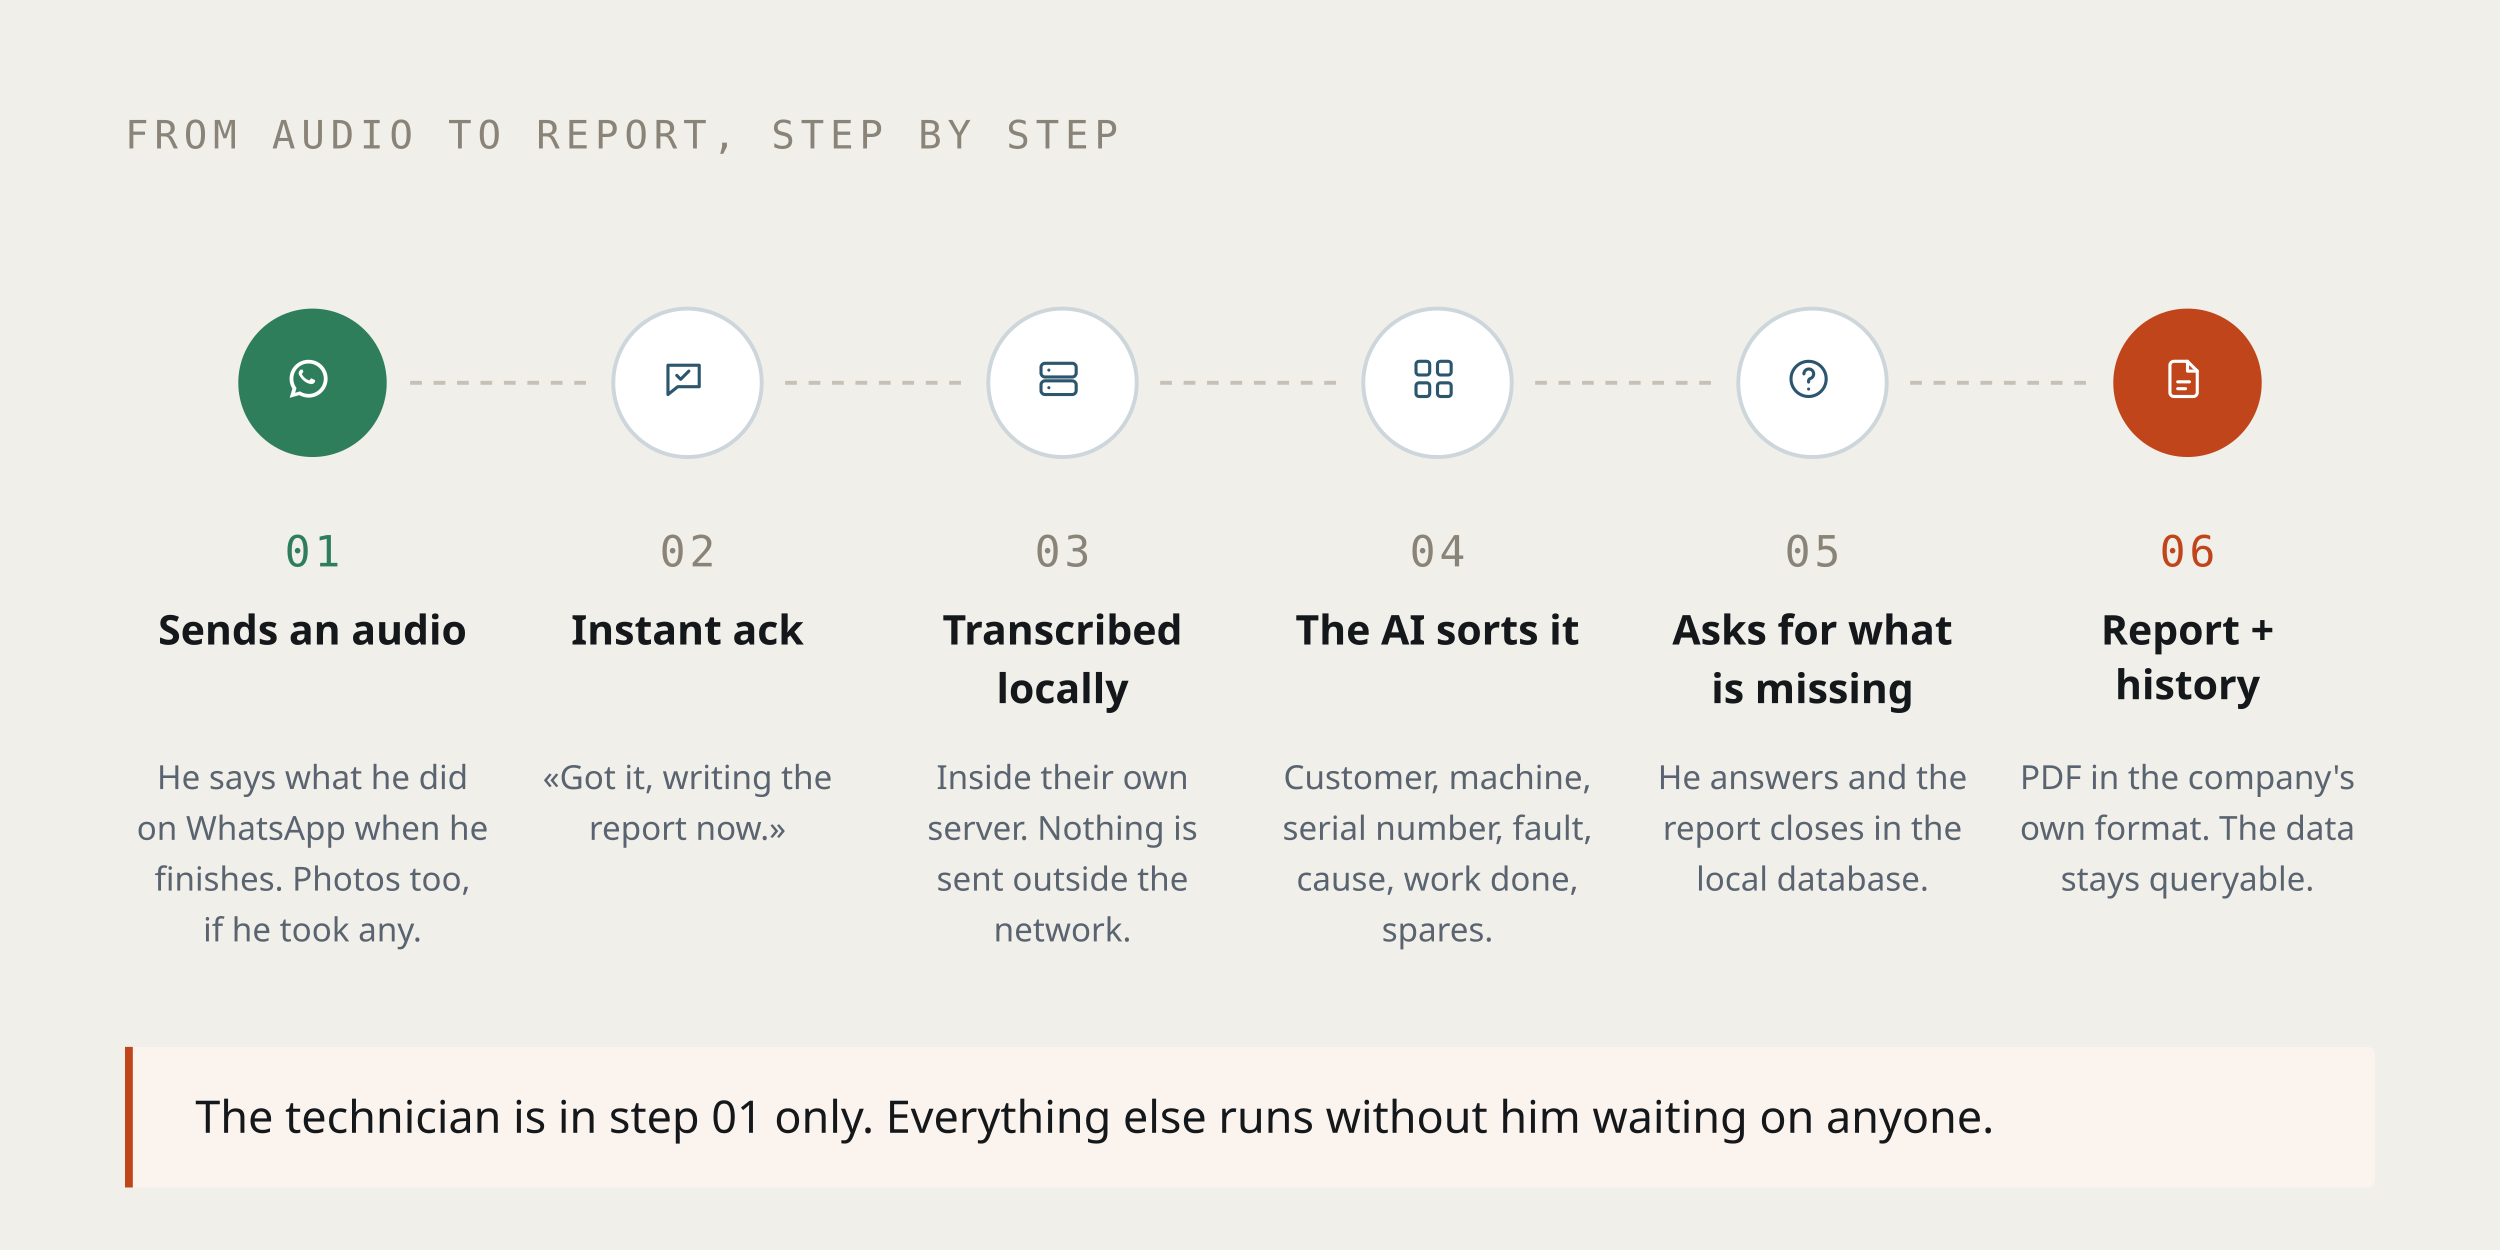
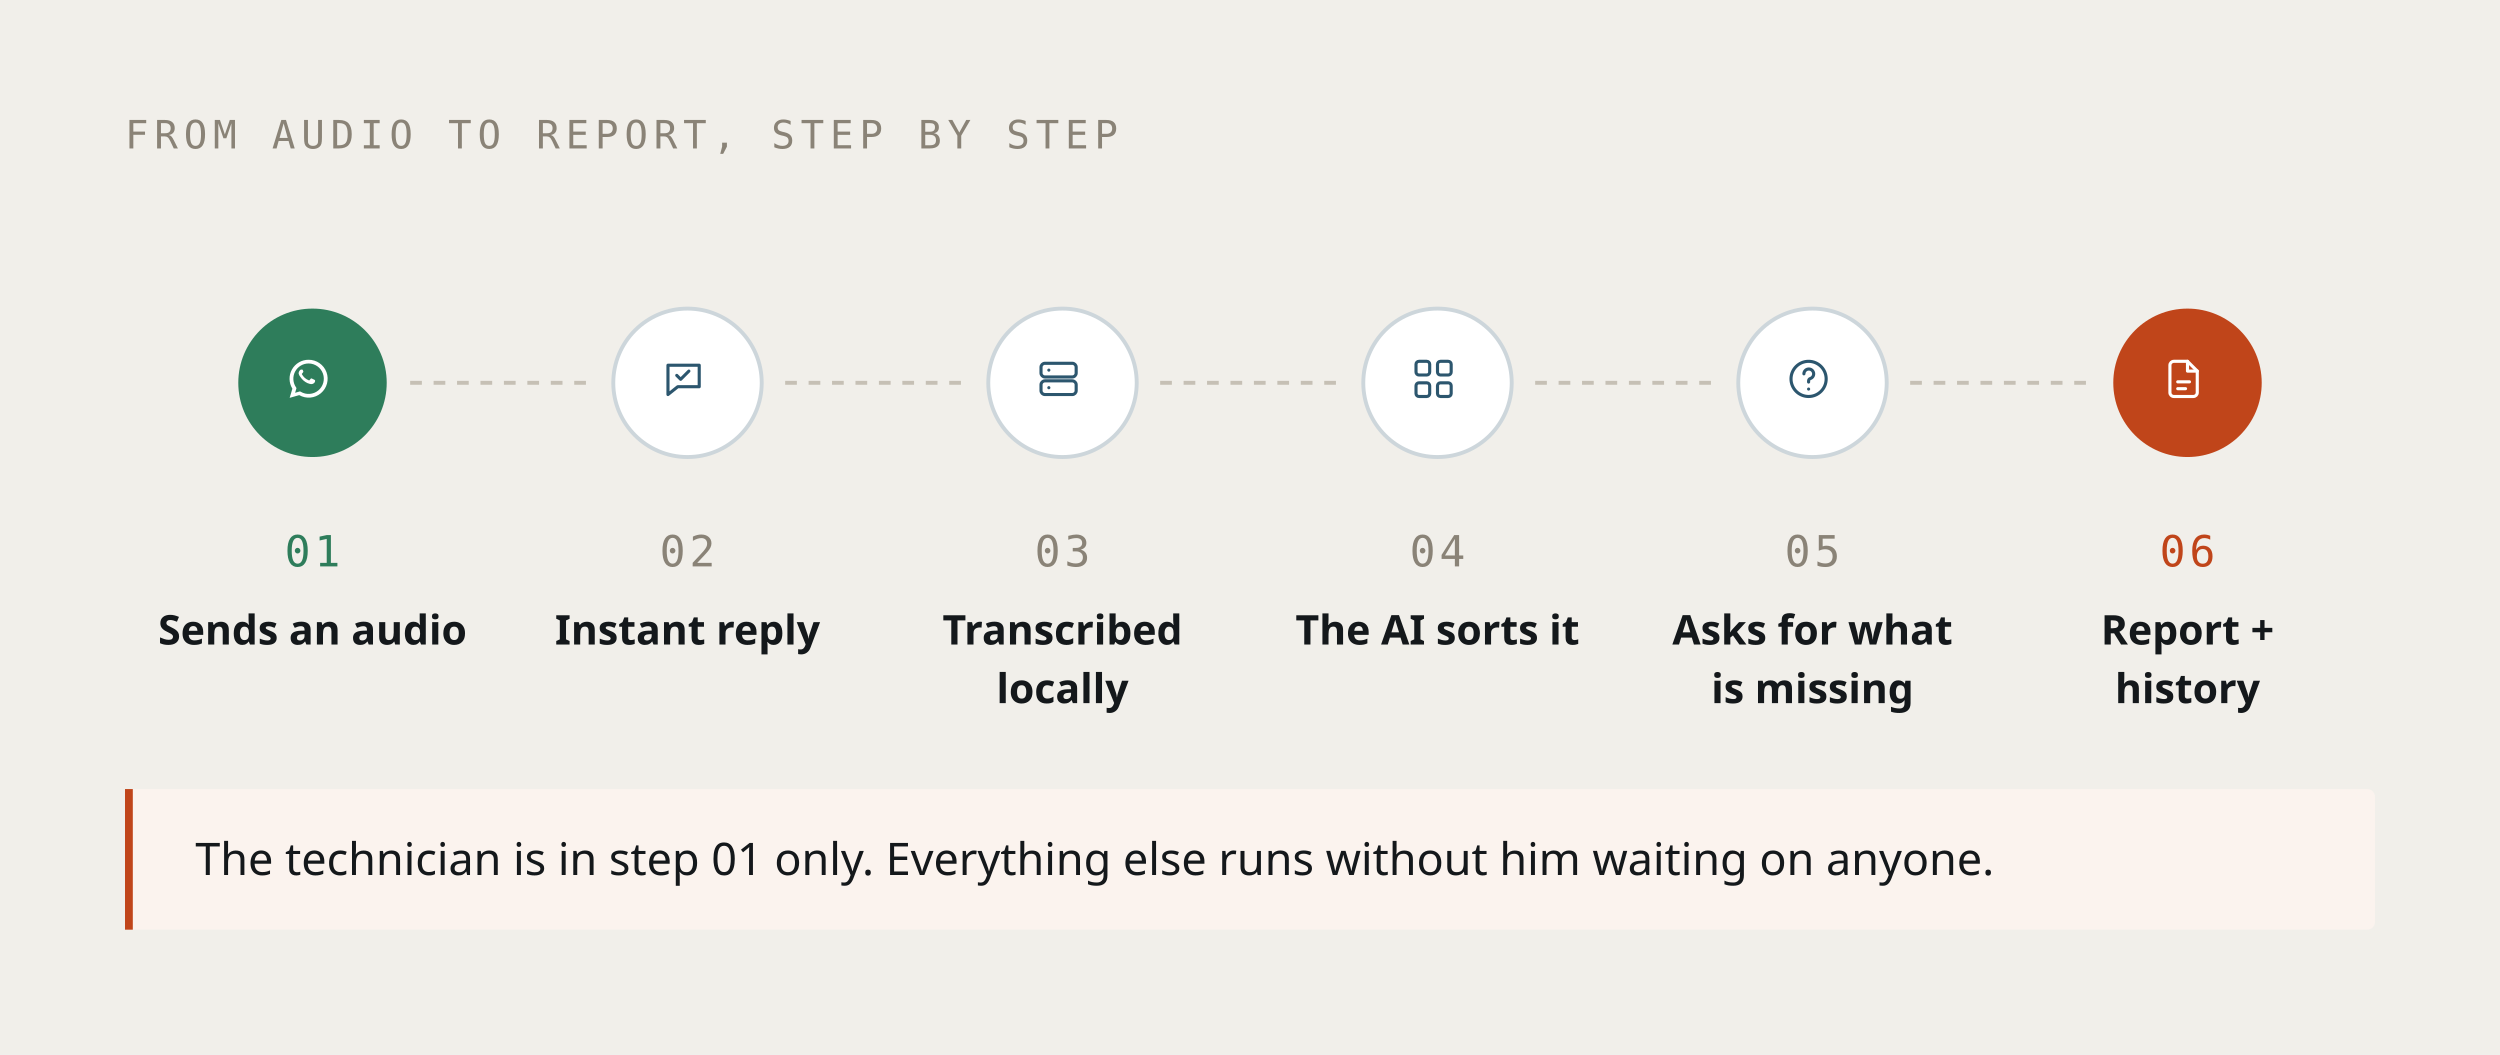
- <svg xmlns="http://www.w3.org/2000/svg" width="1280" height="640" viewBox="0 0 1280 640">
+ <svg xmlns="http://www.w3.org/2000/svg" width="1280" height="540" viewBox="0 0 1280 540">
  <style>
    @keyframes flowdash { to { stroke-dashoffset: -12; } }
    @media (prefers-reduced-motion: reduce) {
      [style*="flowdash"] { animation: none !important; }
    }
  </style>
-   <rect width="1280" height="640" fill="#F1EFEA" />
+   <rect width="1280" height="540" fill="#F1EFEA" />
  <text x="64" y="76" font-family="'IBM Plex Mono',monospace" font-size="20" letter-spacing="3" fill="#8A8377">FROM AUDIO TO REPORT, STEP BY STEP</text>
  <g stroke="#C6C0B5" stroke-width="2" stroke-dasharray="6 6" style="animation:flowdash 1.1s linear infinite">
    <path d="M210,196 H302" />
    <path d="M402,196 H494" />
    <path d="M594,196 H686" />
    <path d="M786,196 H878" />
    <path d="M978,196 H1070" />
  </g>
  <circle cx="160" cy="196" r="38" fill="#2E7D5B" />
  <g transform="translate(146,182)" fill="#FFFFFF">
    <path d="M12 2.2A9.7 9.7 0 0 0 3.7 17L2.3 21.7l4.9-1.4A9.7 9.7 0 1 0 12 2.2zm0 1.9a7.8 7.8 0 1 1-4 14.5l-.4-.2-2.5.7.7-2.4-.25-.4A7.8 7.8 0 0 1 12 4.1z" />
    <path d="M9.1 7.6c-.16-.36-.33-.37-.48-.38h-.4a.79.79 0 0 0-.57.27 2.4 2.4 0 0 0-.75 1.79A4.2 4.2 0 0 0 7.8 11a8.5 8.5 0 0 0 3.55 3.12c1.72.68 2.07.54 2.44.5a2.1 2.1 0 0 0 1.4-.98 1.7 1.7 0 0 0 .12-.98c-.05-.09-.18-.14-.38-.24s-1.19-.59-1.37-.65-.32-.1-.45.1-.52.65-.63.78-.23.15-.43.05a6.9 6.9 0 0 1-2.03-1.25 7.6 7.6 0 0 1-1.4-1.75c-.15-.25 0-.38.1-.5s.22-.26.33-.4a1.5 1.5 0 0 0 .22-.36.4.4 0 0 0 0-.38c-.06-.1-.45-1.1-.62-1.5z" />
  </g>
  <circle cx="352" cy="196" r="38" fill="#FFFFFF" stroke="#CDD6DB" stroke-width="2" />
  <g transform="translate(338,182)" fill="none" stroke="#2C566E" stroke-width="1.6" stroke-linecap="round" stroke-linejoin="round">
    <path d="M4 5h16v11H9l-5 4V5z" />
    <path d="M8.5 10.2l2 2 4.2-4.2" />
  </g>
  <circle cx="544" cy="196" r="38" fill="#FFFFFF" stroke="#CDD6DB" stroke-width="2" />
  <g transform="translate(530,182)" fill="none" stroke="#2C566E" stroke-width="1.6" stroke-linecap="round" stroke-linejoin="round">
    <rect x="3" y="4" width="18" height="7" rx="2" />
    <rect x="3" y="13" width="18" height="7" rx="2" />
    <path d="M7 7.5h.01M7 16.5h.01" />
  </g>
  <circle cx="736" cy="196" r="38" fill="#FFFFFF" stroke="#CDD6DB" stroke-width="2" />
  <g transform="translate(722,182)" fill="none" stroke="#2C566E" stroke-width="1.6" stroke-linecap="round" stroke-linejoin="round">
    <rect x="3" y="3" width="7" height="7" rx="1.5" />
    <rect x="14" y="3" width="7" height="7" rx="1.5" />
    <rect x="3" y="14" width="7" height="7" rx="1.5" />
    <rect x="14" y="14" width="7" height="7" rx="1.5" />
  </g>
  <circle cx="928" cy="196" r="38" fill="#FFFFFF" stroke="#CDD6DB" stroke-width="2" />
  <g transform="translate(914,182)" fill="none" stroke="#2C566E" stroke-width="1.6" stroke-linecap="round" stroke-linejoin="round">
    <circle cx="12" cy="12" r="9" />
    <path d="M9.6 9.4a2.5 2.5 0 1 1 3.3 2.4c-.6.2-.9.7-.9 1.3v.5" />
    <path d="M12 17.2h.01" />
  </g>
  <circle cx="1120" cy="196" r="38" fill="#C0451A" />
  <g transform="translate(1106,182)" fill="none" stroke="#FFFFFF" stroke-width="1.6" stroke-linecap="round" stroke-linejoin="round">
    <path d="M14 3H7a2 2 0 0 0-2 2v14a2 2 0 0 0 2 2h10a2 2 0 0 0 2-2V8l-5-5z" />
    <path d="M14 3v5h5" />
    <path d="M9 13.5h6M9 17h4" />
  </g>
  <g text-anchor="middle" font-family="'IBM Plex Mono',monospace" font-size="22" letter-spacing="2" fill="#2E7D5B">
    <text x="160" y="290">01</text>
  </g>
  <g text-anchor="middle" font-family="'IBM Plex Mono',monospace" font-size="22" letter-spacing="2" fill="#8A8377">
    <text x="352" y="290">02</text>
    <text x="544" y="290">03</text>
    <text x="736" y="290">04</text>
    <text x="928" y="290">05</text>
  </g>
  <g text-anchor="middle" font-family="'IBM Plex Mono',monospace" font-size="22" letter-spacing="2" fill="#C0451A">
    <text x="1120" y="290">06</text>
  </g>
  <g text-anchor="middle" font-family="'IBM Plex Sans',sans-serif" font-size="21" font-weight="600" fill="#14181B">
    <text x="160" y="330">Sends an audio</text>
-     <text x="352" y="330">Instant ack</text>
+     <text x="352" y="330">Instant reply</text>
    <text x="544" y="330">Transcribed</text>
    <text x="544" y="360">locally</text>
    <text x="736" y="330">The AI sorts it</text>
    <text x="928" y="330">Asks for what</text>
    <text x="928" y="360">is missing</text>
    <text x="1120" y="330">Report +</text>
-     <text x="1120" y="358">history</text>
+     <text x="1120" y="360">history</text>
  </g>
-   <g text-anchor="middle" font-family="'IBM Plex Sans',sans-serif" font-size="17" fill="#5A6470">
-     <text x="160" y="404">He says what he did</text>
-     <text x="160" y="430">on WhatsApp when he</text>
-     <text x="160" y="456">finishes. Photos too,</text>
-     <text x="160" y="482">if he took any.</text>
-     <text x="352" y="404">«Got it, writing the</text>
-     <text x="352" y="430">report now.»</text>
-     <text x="544" y="404">Inside their own</text>
-     <text x="544" y="430">server. Nothing is</text>
-     <text x="544" y="456">sent outside the</text>
-     <text x="544" y="482">network.</text>
-     <text x="736" y="404">Customer, machine,</text>
-     <text x="736" y="430">serial number, fault,</text>
-     <text x="736" y="456">cause, work done,</text>
-     <text x="736" y="482">spares.</text>
-     <text x="928" y="404">He answers and the</text>
-     <text x="928" y="430">report closes in the</text>
-     <text x="928" y="456">local database.</text>
-     <text x="1120" y="404">PDF in the company's</text>
-     <text x="1120" y="430">own format. The data</text>
-     <text x="1120" y="456">stays queryable.</text>
-   </g>
-   <rect x="64" y="536" width="1152" height="72" rx="4" fill="#FBF3EE" />
-   <rect x="64" y="536" width="4" height="72" fill="#C0451A" />
-   <text x="100" y="580" font-family="'IBM Plex Sans',sans-serif" font-size="23" fill="#14181B">The technician is in step 01 only. Everything else runs without him waiting on anyone.</text>
+   <rect x="64" y="404" width="1152" height="72" rx="4" fill="#FBF3EE" />
+   <rect x="64" y="404" width="4" height="72" fill="#C0451A" />
+   <text x="100" y="448" font-family="'IBM Plex Sans',sans-serif" font-size="23" fill="#14181B">The technician is in step 01 only. Everything else runs without him waiting on anyone.</text>
</svg>
